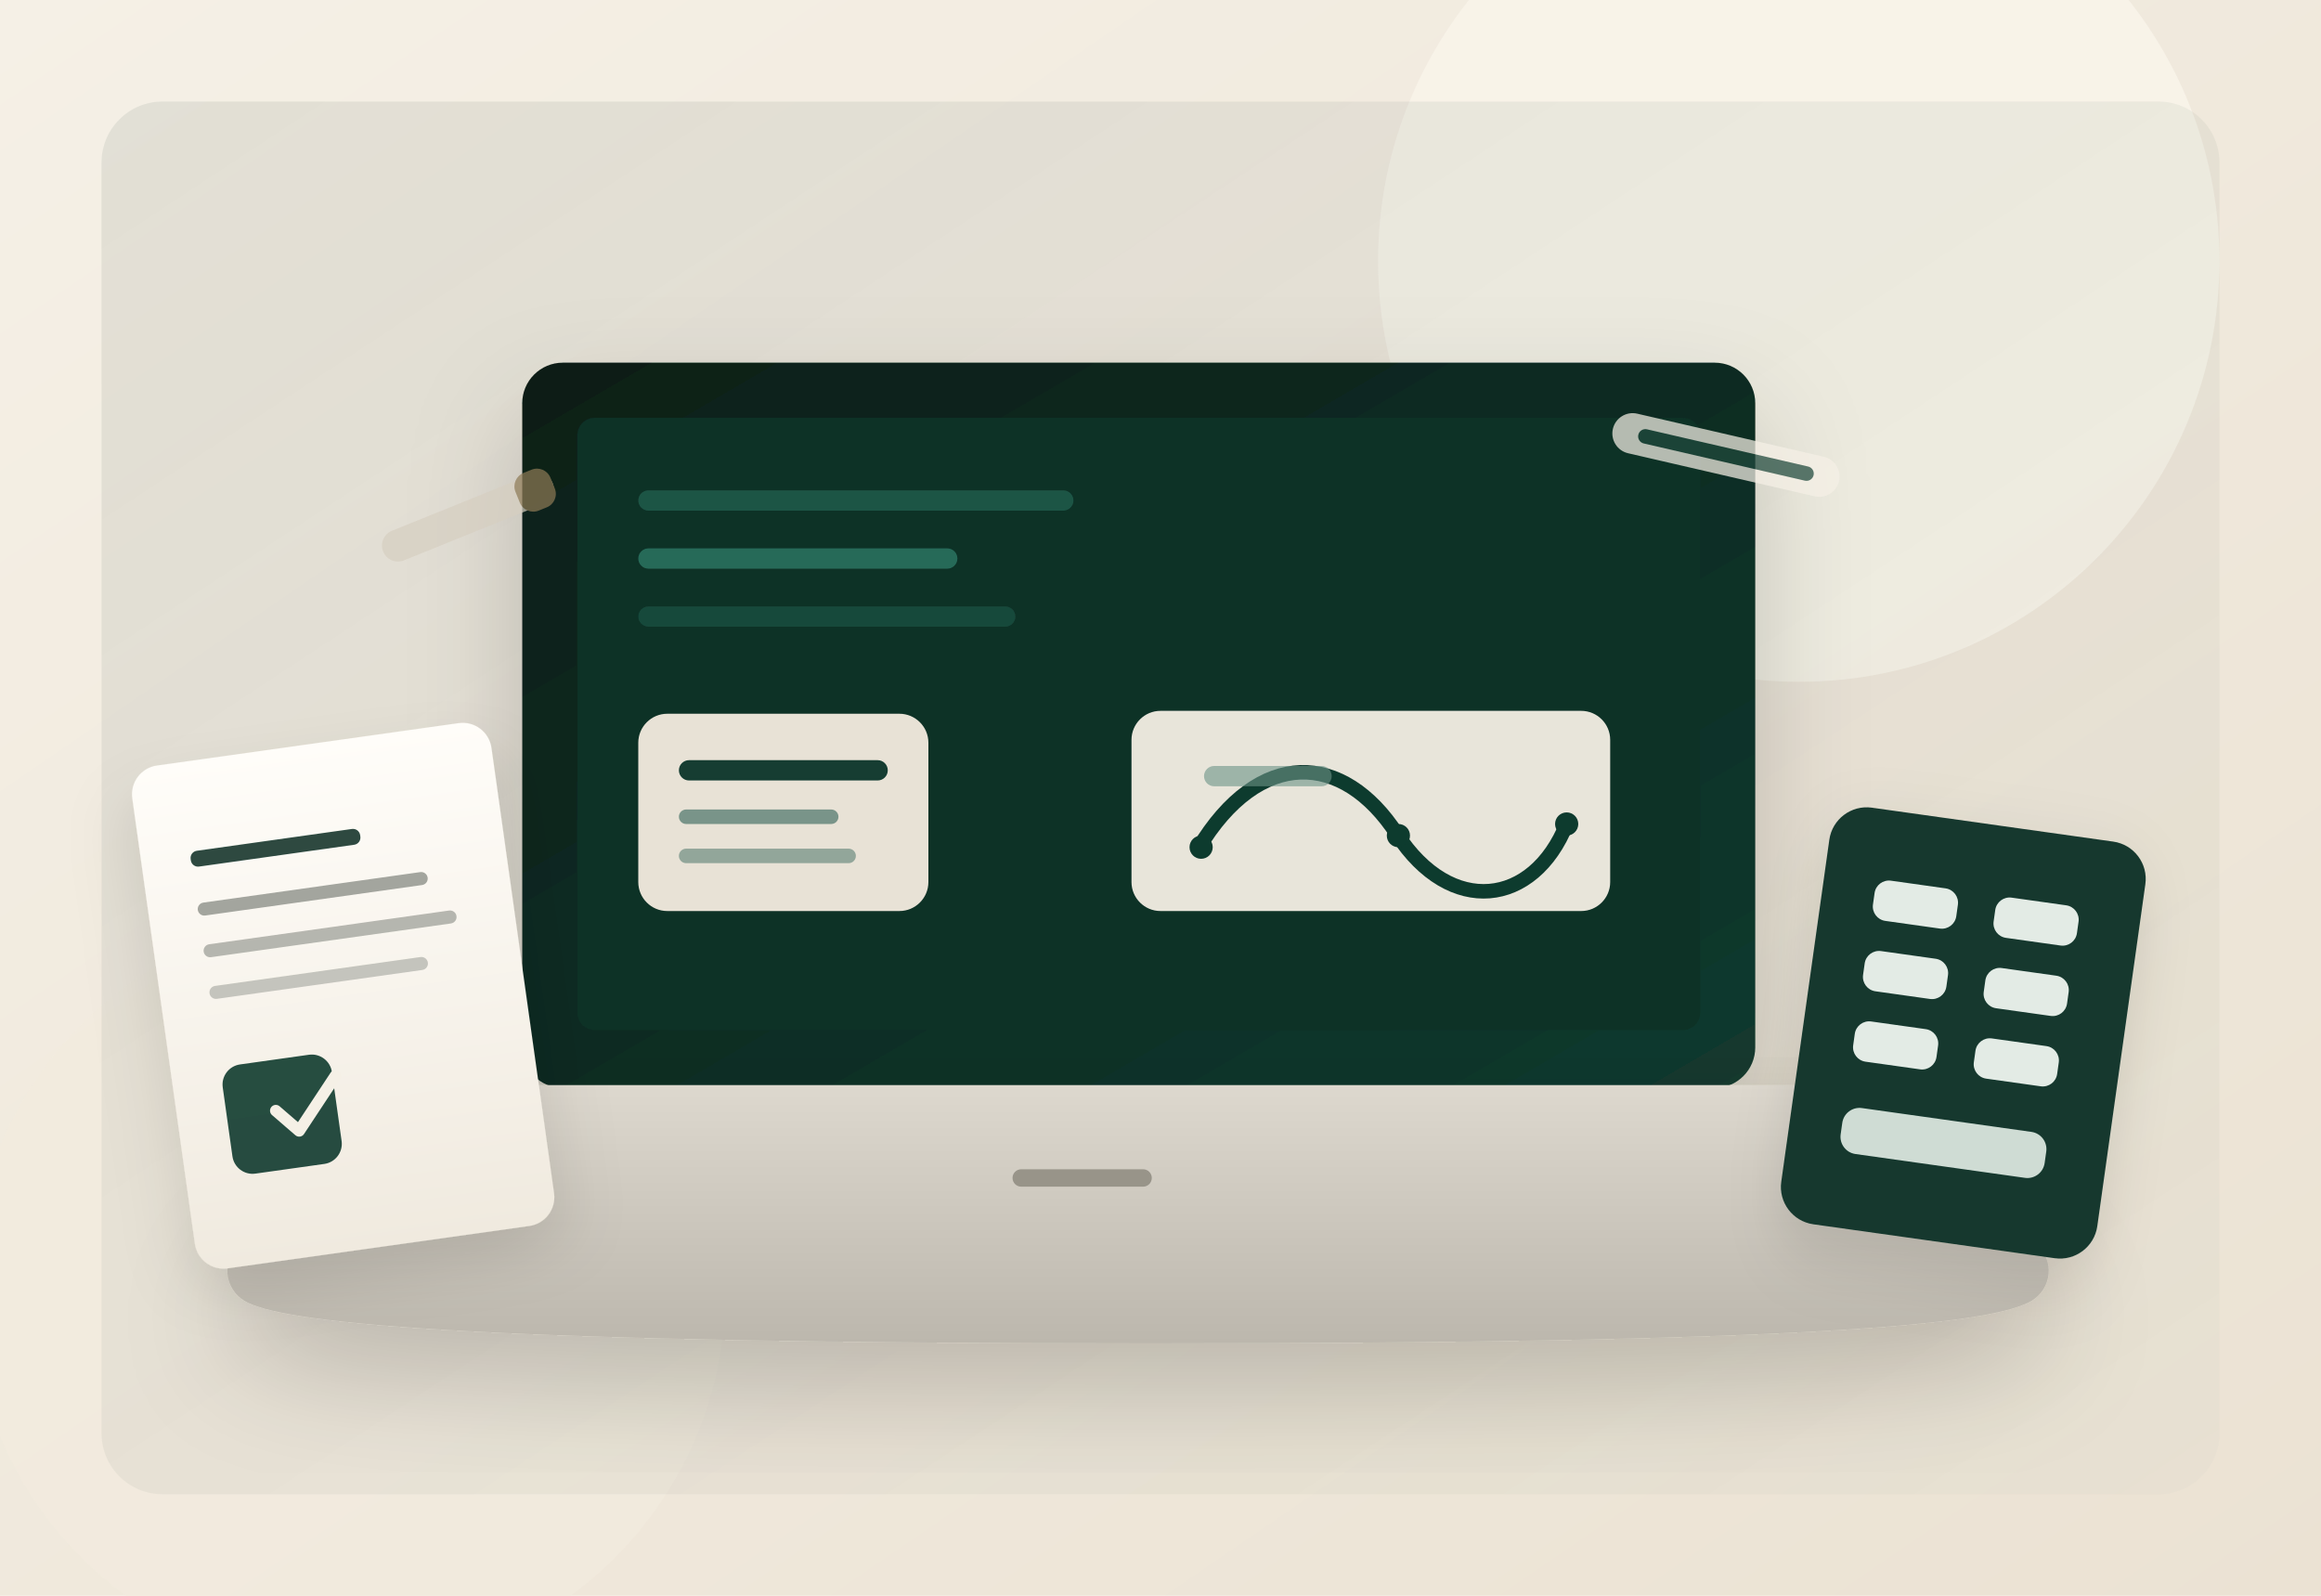
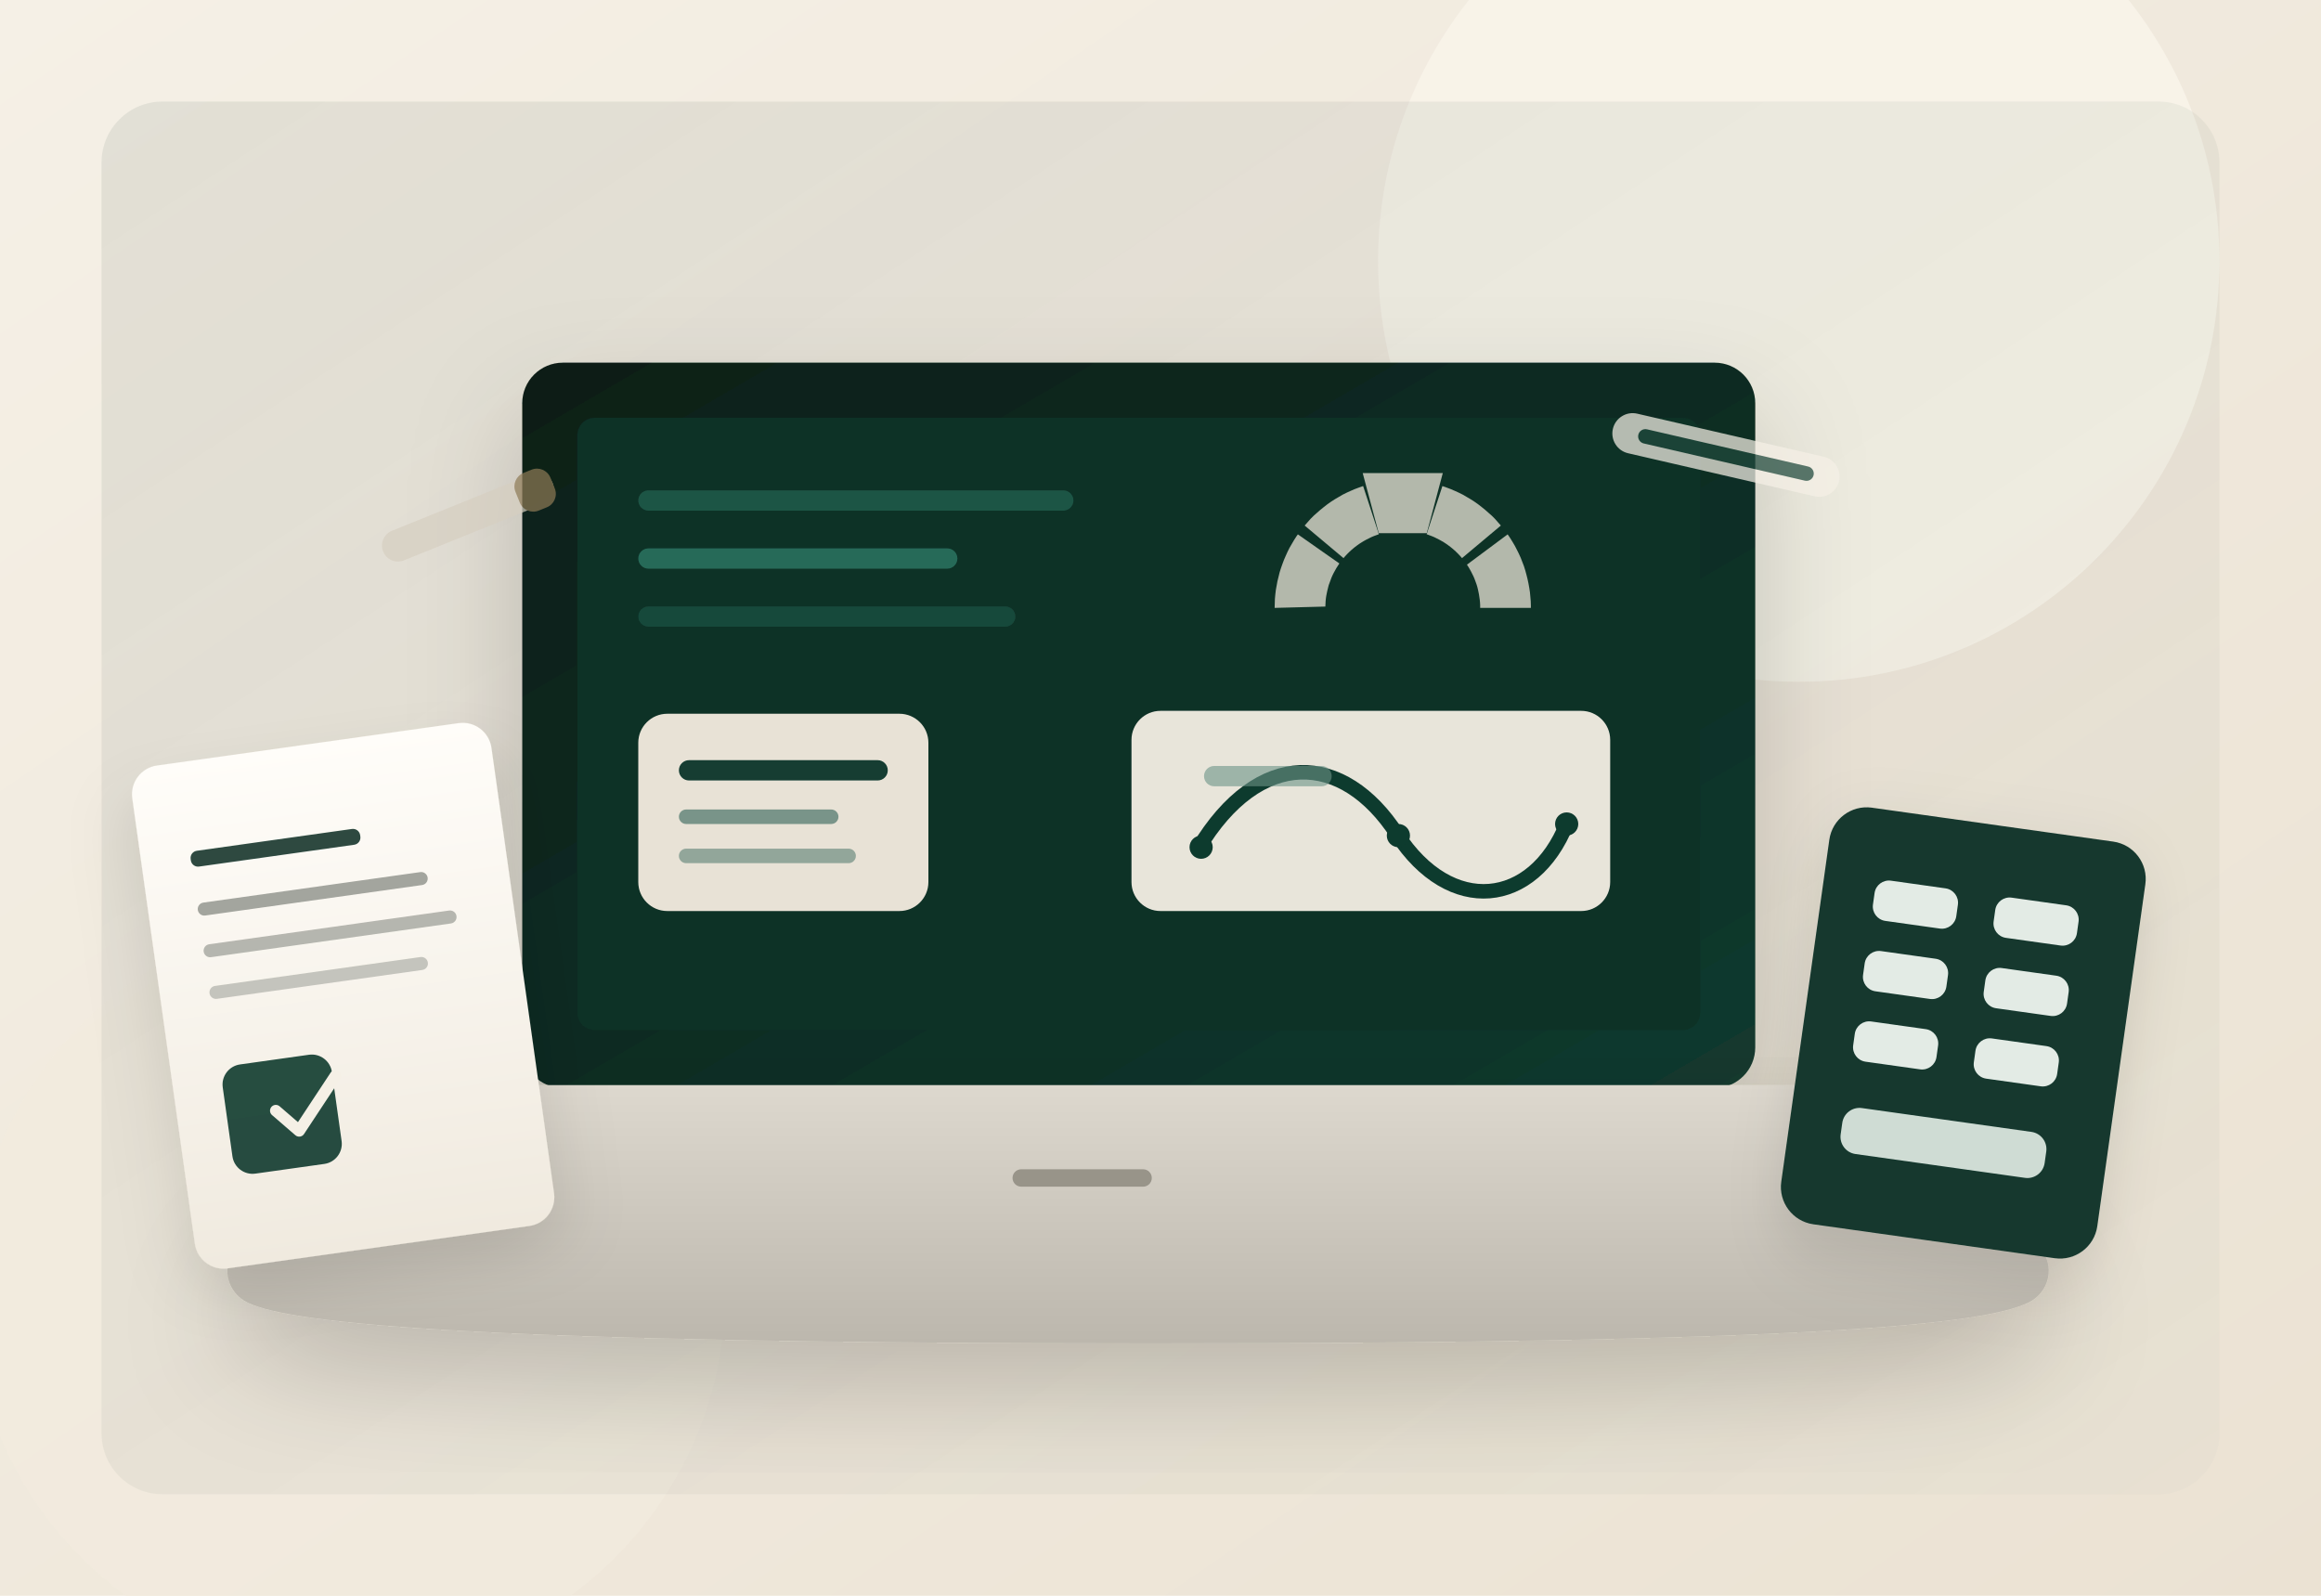
<svg xmlns="http://www.w3.org/2000/svg" viewBox="0 0 1600 1100" role="img" aria-labelledby="title desc">
  <defs>
    <linearGradient id="bg" x1="0" x2="1" y1="0" y2="1">
      <stop offset="0" stop-color="#f5f0e6" />
      <stop offset="1" stop-color="#ebe2d3" />
    </linearGradient>
    <linearGradient id="deskGlow" x1="0" x2="1" y1="0" y2="1">
      <stop offset="0" stop-color="#13382e" stop-opacity="0.10" />
      <stop offset="1" stop-color="#082c22" stop-opacity="0.02" />
    </linearGradient>
    <linearGradient id="laptopBody" x1="0" x2="0" y1="0" y2="1">
      <stop offset="0" stop-color="#ddd8ce" />
      <stop offset="1" stop-color="#bcb7ad" />
    </linearGradient>
    <linearGradient id="screen" x1="0" x2="1" y1="0" y2="1">
      <stop offset="0" stop-color="#071e17" />
      <stop offset="1" stop-color="#123a2f" />
    </linearGradient>
    <linearGradient id="paper" x1="0" x2="0" y1="0" y2="1">
      <stop offset="0" stop-color="#fffdf9" />
      <stop offset="1" stop-color="#f0eadf" />
    </linearGradient>
    <filter id="shadow" x="-30%" y="-30%" width="160%" height="180%">
      <feDropShadow dx="0" dy="34" stdDeviation="38" flood-color="#051a14" flood-opacity="0.18" />
    </filter>
    <filter id="soft" x="-30%" y="-30%" width="160%" height="160%">
      <feDropShadow dx="0" dy="18" stdDeviation="22" flood-color="#051a14" flood-opacity="0.12" />
    </filter>
  </defs>
  <rect width="1600" height="1100" fill="url(#bg)" />
  <circle cx="1240" cy="180" r="290" fill="#f9f4ea" opacity="0.85" />
  <circle cx="240" cy="890" r="260" fill="#f2ebde" opacity="0.7" />
  <rect x="70" y="70" width="1460" height="960" rx="42" fill="url(#deskGlow)" opacity="0.85" />
  <g filter="url(#shadow)" transform="translate(0 10)">
    <rect x="360" y="240" width="850" height="500" rx="28" fill="url(#screen)" />
    <rect x="398" y="278" width="774" height="422" rx="12" fill="#0d3026" />
    <rect x="440" y="328" width="300" height="14" rx="7" fill="#1f5848" opacity="0.92" />
    <rect x="440" y="368" width="220" height="14" rx="7" fill="#2b7460" opacity="0.86" />
    <rect x="440" y="408" width="260" height="14" rx="7" fill="#1a4f41" opacity="0.78" />
    <rect x="440" y="482" width="200" height="136" rx="20" fill="#f2ebde" opacity="0.95" />
    <rect x="468" y="514" width="144" height="14" rx="7" fill="#123d32" />
    <rect x="468" y="548" width="110" height="10" rx="5" fill="#4a7468" opacity="0.7" />
    <rect x="468" y="575" width="122" height="10" rx="5" fill="#4a7468" opacity="0.55" />
    <rect x="780" y="480" width="330" height="138" rx="20" fill="#f5f0e6" opacity="0.94" />
    <path d="M826 575 C868 505 926 508 963 565 S1057 615 1080 558" fill="none" stroke="#103a2f" stroke-width="10" stroke-linecap="round" />
    <circle cx="828" cy="574" r="8" fill="#103a2f" />
    <circle cx="964" cy="566" r="8" fill="#103a2f" />
    <circle cx="1080" cy="558" r="8" fill="#103a2f" />
    <rect x="830" y="518" width="88" height="14" rx="7" fill="#6a9287" opacity="0.6" />
  </g>
  <g filter="url(#shadow)">
    <path d="M278 748 h1030 l98 112 c11 12 7 31-8 38-31 15-151 28-605 28S202 913 171 898c-15-7-19-26-8-38l115-112z" fill="url(#laptopBody)" />
    <rect x="698" y="806" width="96" height="12" rx="6" fill="#8b877d" opacity="0.82" />
  </g>
  <g filter="url(#soft)" transform="rotate(-8 265 745)">
    <rect x="120" y="508" width="250" height="350" rx="20" fill="url(#paper)" />
    <rect x="154" y="570" width="118" height="11" rx="5" fill="#082c22" opacity="0.85" />
    <rect x="154" y="606" width="160" height="9" rx="4.5" fill="#7d817a" opacity="0.7" />
    <rect x="154" y="635" width="176" height="9" rx="4.5" fill="#7d817a" opacity="0.55" />
    <rect x="154" y="664" width="152" height="9" rx="4.5" fill="#7d817a" opacity="0.42" />
    <rect x="154" y="720" width="76" height="76" rx="14" fill="#0e3b2f" opacity="0.90" />
    <path d="M188 755 l14 16 30-34" fill="none" stroke="#f5f0e6" stroke-width="8" stroke-linecap="round" stroke-linejoin="round" />
  </g>
  <g filter="url(#soft)" transform="rotate(8 1330 735)">
    <rect x="1240" y="564" width="220" height="290" rx="26" fill="#13382e" />
    <rect x="1276" y="612" width="58" height="28" rx="10" fill="#edf3ee" opacity="0.95" />
    <rect x="1360" y="612" width="58" height="28" rx="10" fill="#edf3ee" opacity="0.95" />
    <rect x="1276" y="661" width="58" height="28" rx="10" fill="#edf3ee" opacity="0.95" />
    <rect x="1360" y="661" width="58" height="28" rx="10" fill="#edf3ee" opacity="0.95" />
    <rect x="1276" y="710" width="58" height="28" rx="10" fill="#edf3ee" opacity="0.95" />
    <rect x="1360" y="710" width="58" height="28" rx="10" fill="#edf3ee" opacity="0.95" />
    <rect x="1276" y="770" width="142" height="32" rx="12" fill="#d8e4dc" opacity="0.95" />
  </g>
  <g opacity="0.72" transform="translate(1115 282) rotate(13)">
    <rect x="0" y="0" width="160" height="28" rx="14" fill="#f5f0e6" />
    <rect x="18" y="9" width="124" height="10" rx="5" fill="#0e3b2f" opacity="0.92" />
  </g>
  <g opacity="0.7" transform="translate(260 370) rotate(-22)">
    <rect x="0" y="0" width="126" height="22" rx="11" fill="#d6cec0" />
    <rect x="100" y="-3" width="26" height="28" rx="10" fill="#8e7a56" />
  </g>
+   <g id="rumaz-v2-mark" transform="translate(875 316) scale(0.92)" opacity="0.72">
+     <polygon points="4.0,112.0 4.1,108.6 4.2,105.3 4.5,102.0 4.9,98.6 5.5,95.3 6.1,92.0 6.9,88.8 7.7,85.5 8.7,82.3 9.8,79.2 11.0,76.0 12.3,73.0 13.7,69.9 15.2,66.9 16.9,64.0 18.6,61.1 20.4,58.3 21.4,56.9 52.5,78.7 51.4,80.4 50.3,82.1 49.3,83.9 48.3,85.7 47.4,87.5 46.6,89.3 45.9,91.2 45.2,93.1 44.5,95.0 44.0,97.0 43.5,99.0 43.1,100.9 42.7,102.9 42.4,104.9 42.2,106.9 42.1,109.0 42.0,111.0" fill="#f2ebde" />
+     <polygon points="26.5,50.3 28.7,47.8 30.9,45.3 33.3,42.9 35.8,40.7 38.3,38.5 40.9,36.4 43.6,34.3 46.3,32.4 49.1,30.6 52.0,28.9 54.9,27.2 57.9,25.7 61.0,24.3 64.0,23.0 67.2,21.8 70.3,20.7 82.1,56.8 80.2,57.5 78.3,58.2 76.4,59.0 74.6,59.9 72.8,60.8 71.0,61.8 69.3,62.8 67.6,63.9 65.9,65.1 64.3,66.3 62.7,67.6 61.2,68.9 59.7,70.3 58.3,71.7 56.9,73.2 55.6,74.7" fill="#f2ebde" />
+     <path d="M70 11 H130 L118 56 H82 Z" fill="#f2ebde" />
+     <polygon points="129.7,20.7 132.8,21.8 136.0,23.0 139.0,24.3 142.1,25.7 145.1,27.2 148.0,28.9 150.9,30.6 153.7,32.4 156.4,34.3 159.1,36.4 161.7,38.5 164.2,40.7 166.7,42.9 169.1,45.3 171.3,47.8 173.5,50.3 144.4,74.7 143.1,73.2 141.7,71.7 140.3,70.3 138.8,68.9 137.3,67.6 135.7,66.3 134.1,65.1 132.4,63.9 130.7,62.8 129.0,61.8 127.2,60.8 125.4,59.9 123.6,59.0 121.7,58.2 119.8,57.5 117.9,56.8" fill="#f2ebde" />
+     <polygon points="178.6,56.9 180.5,59.7 182.3,62.6 184.0,65.5 185.5,68.4 187.0,71.4 188.4,74.5 189.6,77.6 190.8,80.7 191.8,83.9 192.7,87.2 193.5,90.4 194.2,93.7 194.8,97.0 195.3,100.3 195.6,103.6 195.9,107.0 196.0,110.3 196.0,112.0 158.0,112.0 158.0,110.0 157.9,108.0 157.7,105.9 157.4,103.9 157.1,101.9 156.7,99.9 156.3,98.0 155.8,96.0 155.2,94.1 154.5,92.2 153.8,90.3 153.0,88.4 152.1,86.6 151.2,84.8 150.2,83.0 149.2,81.3 148.1,79.6" fill="#f2ebde" />
+   </g>
</svg>
